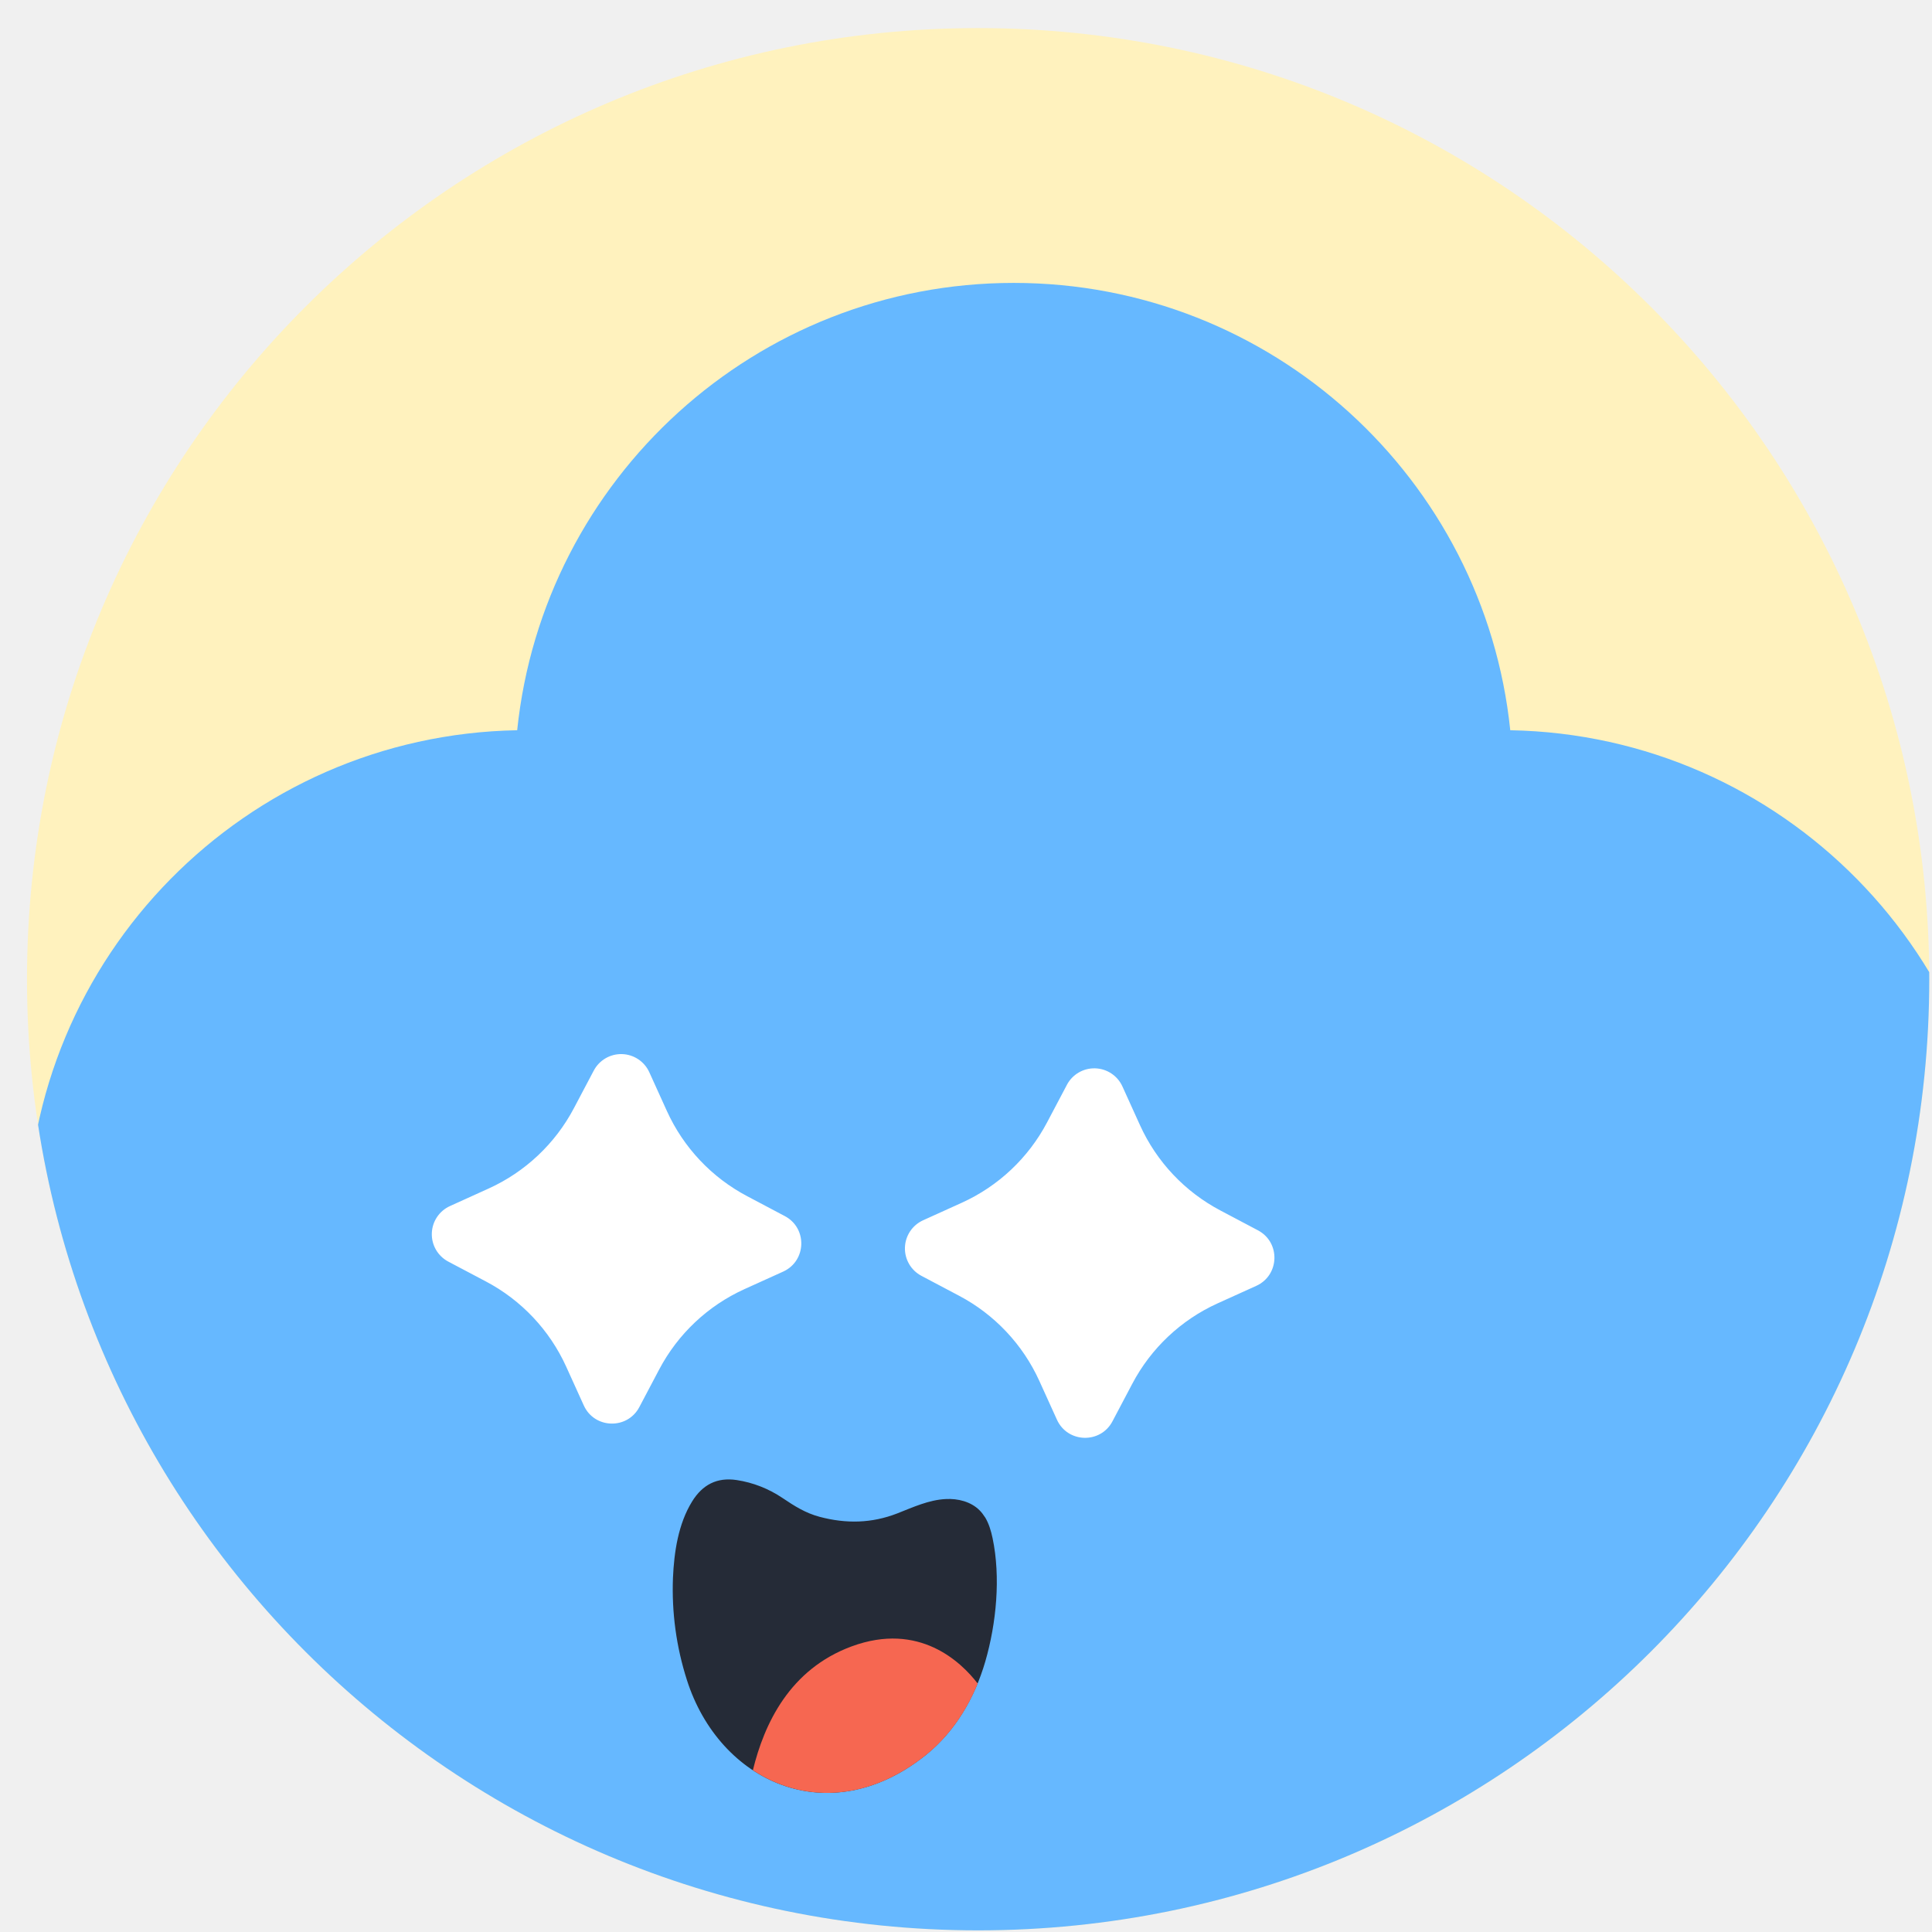
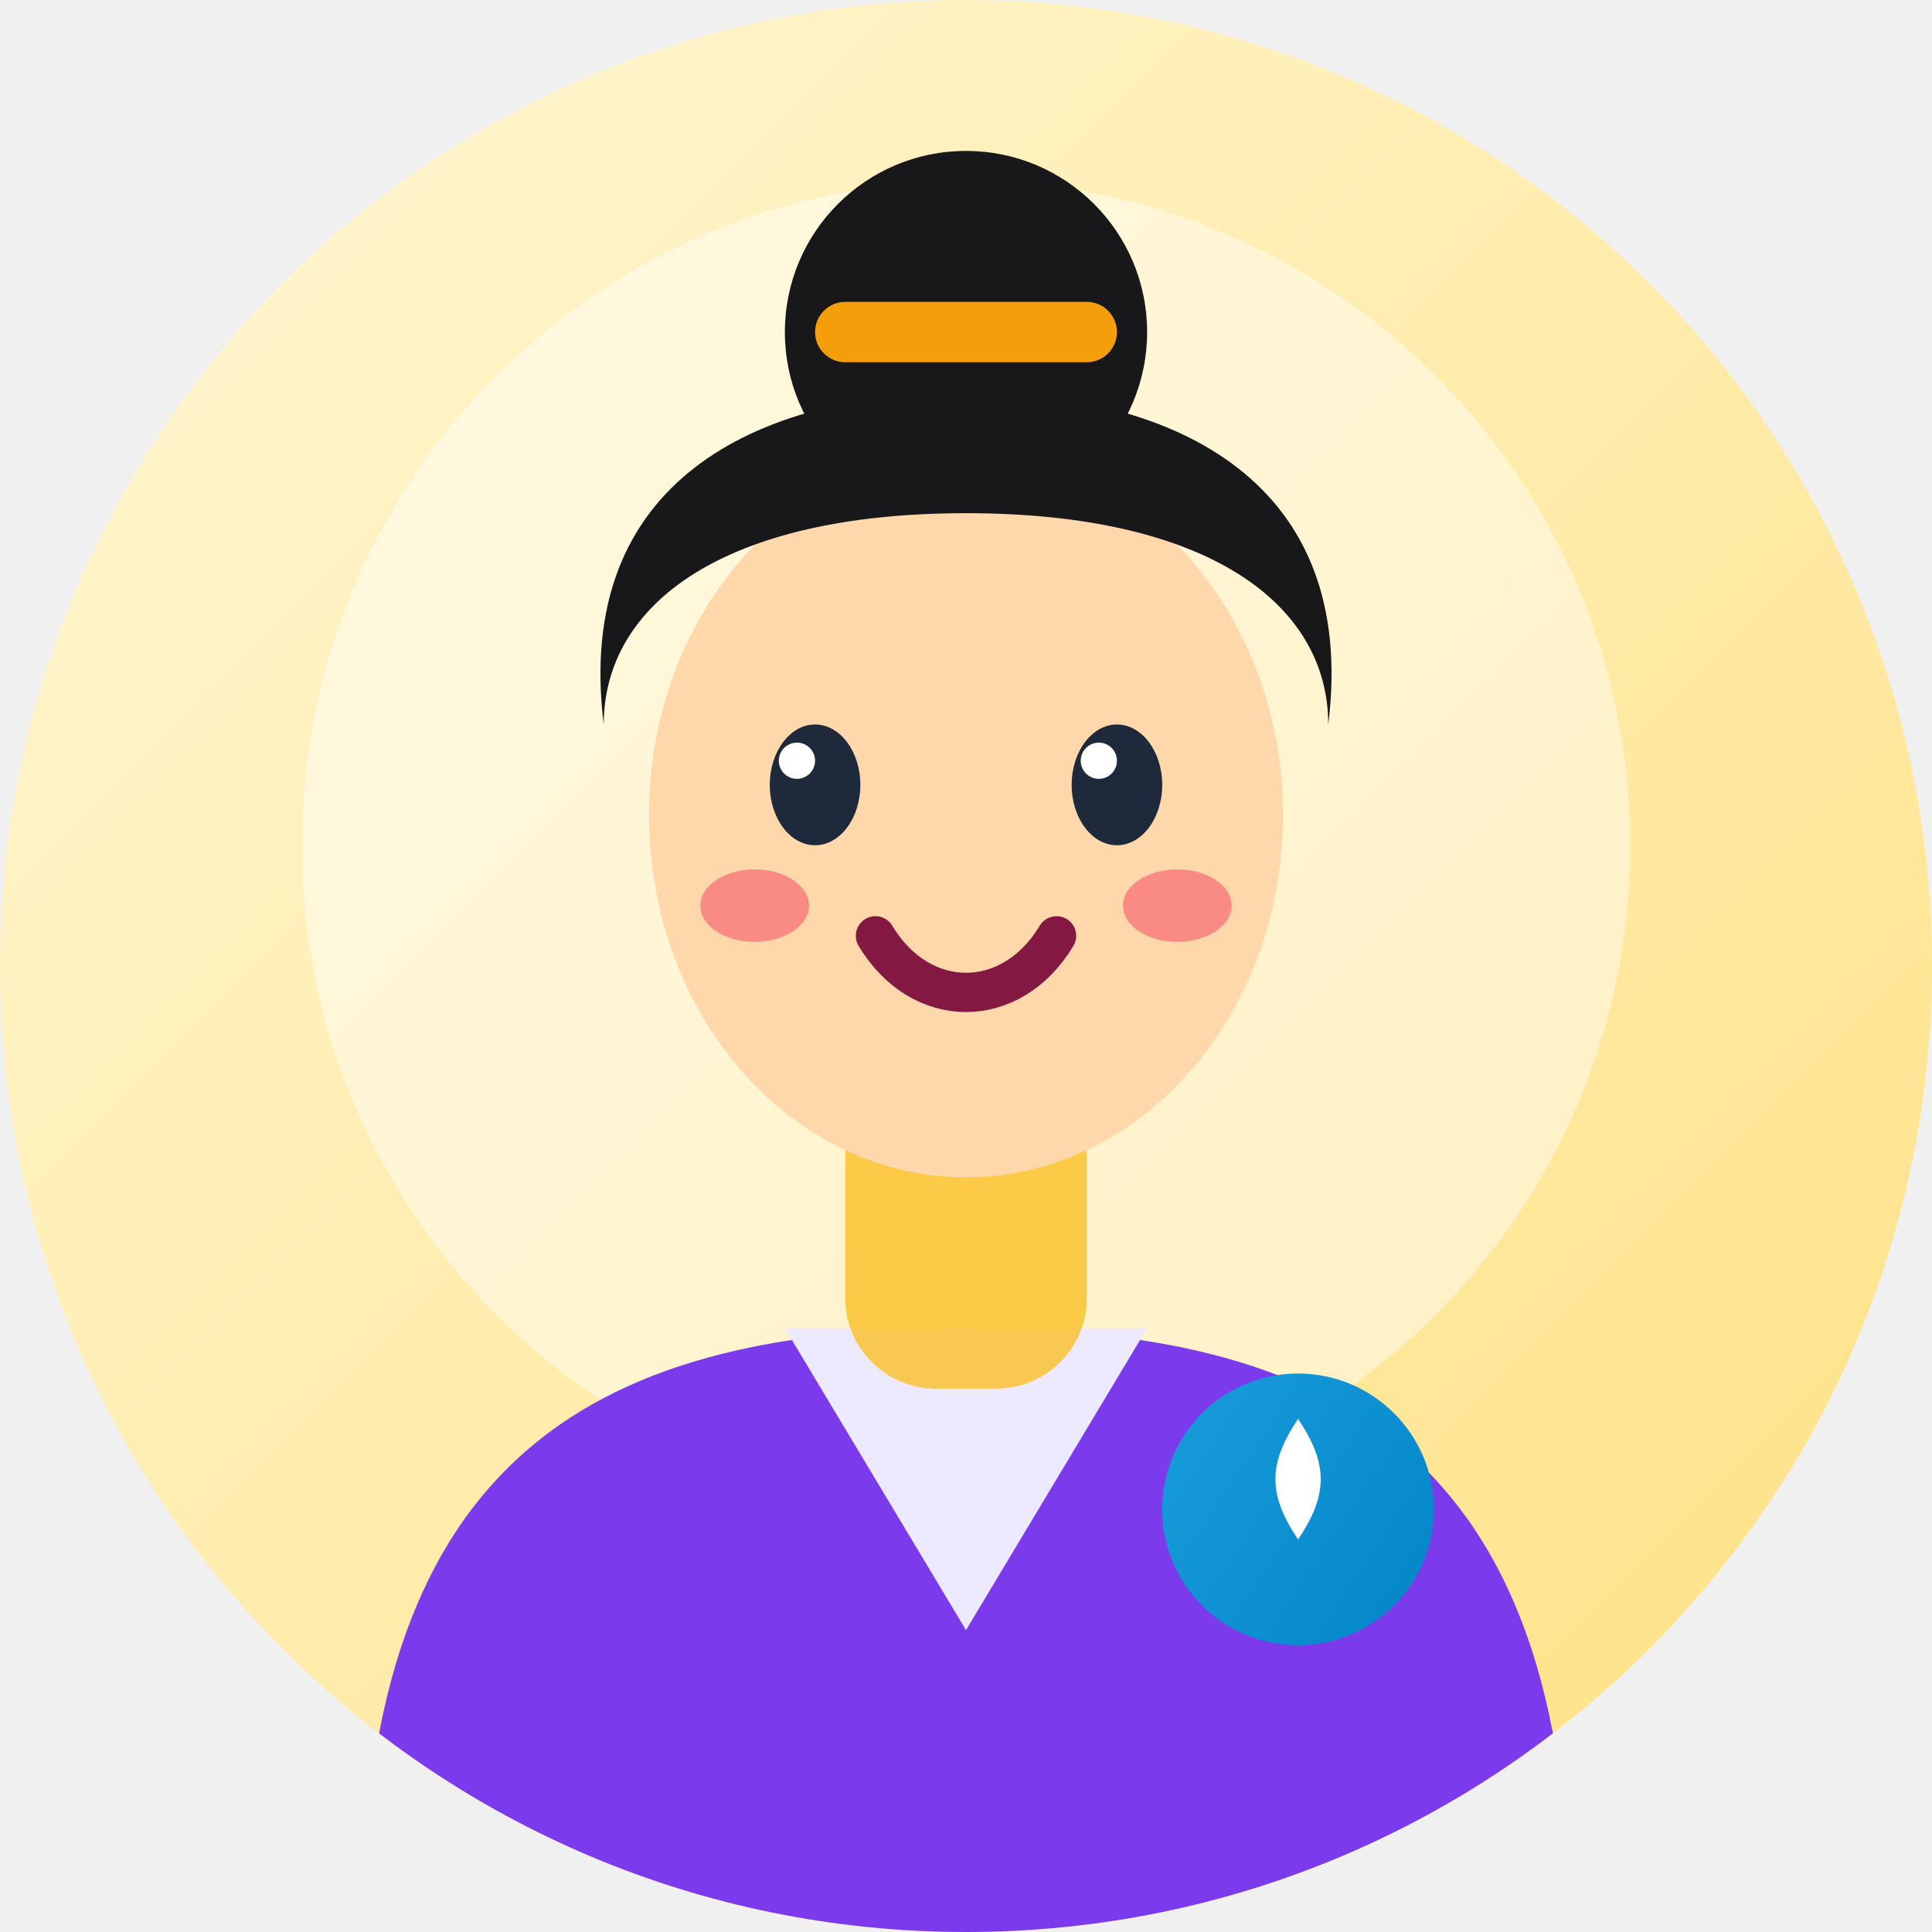
- <svg xmlns="http://www.w3.org/2000/svg" width="65" height="65" fill="none" viewBox="0 0 65 65">
-   <g clip-path="url(#clip0_3239_32500)">
-     <rect width="64" height="64" x=".908" y=".945" fill="#FFF2BE" rx="32" />
-     <path fill="#66B8FF" d="M9.41 55.957a15.716 15.716 0 0 0-.358 3.325c0 8.63 6.995 15.627 15.626 15.627 3.543 0 6.808-1.181 9.428-3.168a15.552 15.552 0 0 0 9.428 3.168c8.63 0 15.626-6.998 15.626-15.627 0-1.14-.127-2.252-.359-3.325 5.076-2.888 8.502-8.343 8.502-14.602 0-9.173-7.357-16.624-16.492-16.787-.873-8.457-8.02-15.05-16.705-15.05-8.684 0-15.831 6.593-16.706 15.05C8.267 24.731.91 32.182.91 41.355c0 6.259 3.424 11.714 8.5 14.602Z" />
-     <path fill="#252B37" d="M33.142 51.047c.127.21.201.458.252.701.277 1.315.128 2.866-.245 4.152-.355 1.22-1.018 2.363-2.022 3.162-3.263 2.598-6.928.887-8.018-2.544a9.983 9.983 0 0 1-.468-3.43c.038-.871.178-1.82.645-2.574.346-.56.834-.82 1.5-.719.549.083 1.08.292 1.54.603.404.272.772.506 1.25.634.89.236 1.75.22 2.609-.114.531-.208 1.062-.456 1.631-.484.411-.023.849.087 1.139.377.071.071.131.151.185.236h.002Z" />
-     <path fill="#F66751" d="M25.328 59.557c1.62 1.072 3.788 1.11 5.801-.493.8-.636 1.382-1.486 1.765-2.422-.555-.723-1.966-2.091-4.245-1.25-2.08.77-2.937 2.598-3.319 4.165h-.002Z" />
-     <path fill="#fff" d="m35.894 36.5-.667 1.263a6.083 6.083 0 0 1-2.868 2.702l-1.302.59a1.041 1.041 0 0 0-.055 1.87l1.263.668a6.083 6.083 0 0 1 2.703 2.868l.59 1.3c.356.79 1.466.824 1.87.057l.667-1.264a6.083 6.083 0 0 1 2.868-2.703l1.301-.589c.79-.357.824-1.466.056-1.87l-1.263-.668a6.082 6.082 0 0 1-2.703-2.868l-.59-1.301a1.041 1.041 0 0 0-1.87-.056ZM19.976 36.02l-.667 1.263a6.083 6.083 0 0 1-2.868 2.703l-1.301.59a1.041 1.041 0 0 0-.056 1.87l1.263.667a6.083 6.083 0 0 1 2.703 2.869l.59 1.3c.356.79 1.466.824 1.87.057l.667-1.264a6.083 6.083 0 0 1 2.868-2.703l1.301-.589c.79-.357.824-1.466.056-1.87l-1.263-.668a6.082 6.082 0 0 1-2.703-2.868l-.59-1.301a1.041 1.041 0 0 0-1.87-.056Z" />
+ <svg xmlns="http://www.w3.org/2000/svg" width="64" height="64" fill="none" viewBox="0 0 64 64">
+   <defs>
+     <clipPath id="sq1_clip">
+       <rect width="64" height="64" rx="32" />
+     </clipPath>
+     <linearGradient id="sq1_bg" x1="0" y1="0" x2="64" y2="64" gradientUnits="userSpaceOnUse">
+       <stop offset="0%" stop-color="#FFF8D6" />
+       <stop offset="100%" stop-color="#FFE082" />
+     </linearGradient>
+     <linearGradient id="sq1_lamp" x1="20" y1="44" x2="44" y2="60" gradientUnits="userSpaceOnUse">
+       <stop offset="0%" stop-color="#38BDF8" />
+       <stop offset="100%" stop-color="#0284C7" />
+     </linearGradient>
+   </defs>
+   <g clip-path="url(#sq1_clip)">
+     <rect width="64" height="64" fill="url(#sq1_bg)" />
+     <circle cx="32" cy="28" r="22" fill="#FFFFFF" opacity="0.45" />
+     <path d="M12 64 C12 48 20 44 32 44 C44 44 52 48 52 64 Z" fill="#7C3AED" />
+     <path d="M26 44 L32 54 L38 44" fill="#EDE9FE" />
+     <circle cx="43" cy="50" r="4.5" fill="url(#sq1_lamp)" />
+     <path d="M43 47 C42 48.5 42 49.5 43 51 C44 49.5 44 48.5 43 47 Z" fill="#FFFFFF" />
+     <rect x="28" y="34" width="8" height="12" rx="3" fill="#FBBF24" opacity="0.8" />
+     <ellipse cx="32" cy="27" rx="10.5" ry="12" fill="#FED7AA" />
+     <ellipse cx="25" cy="30" rx="1.8" ry="1.2" fill="#F43F5E" opacity="0.5" />
+     <ellipse cx="39" cy="30" rx="1.8" ry="1.2" fill="#F43F5E" opacity="0.5" />
+     <path d="M29 31 C30.5 33.5 33.5 33.5 35 31" stroke="#831843" stroke-width="1.3" stroke-linecap="round" fill="none" />
+     <ellipse cx="27" cy="26" rx="1.5" ry="2" fill="#1E293B" />
+     <ellipse cx="37" cy="26" rx="1.5" ry="2" fill="#1E293B" />
+     <circle cx="26.4" cy="25.2" r="0.6" fill="#FFFFFF" />
+     <circle cx="36.4" cy="25.2" r="0.6" fill="#FFFFFF" />
+     <circle cx="32" cy="11" r="6" fill="#18181B" />
+     <path d="M20 24 C19 16 25 13 32 13 C39 13 45 16 44 24 C44 20 40 17 32 17 C24 17 20 20 20 24 Z" fill="#18181B" />
+     <rect x="27" y="10" width="10" height="2" rx="1" fill="#F59E0B" />
  </g>
-   <defs>
-     <clipPath id="clip0_3239_32500">
-       <rect width="64" height="64" x=".908" y=".945" fill="#fff" rx="32" />
-     </clipPath>
-   </defs>
</svg>
